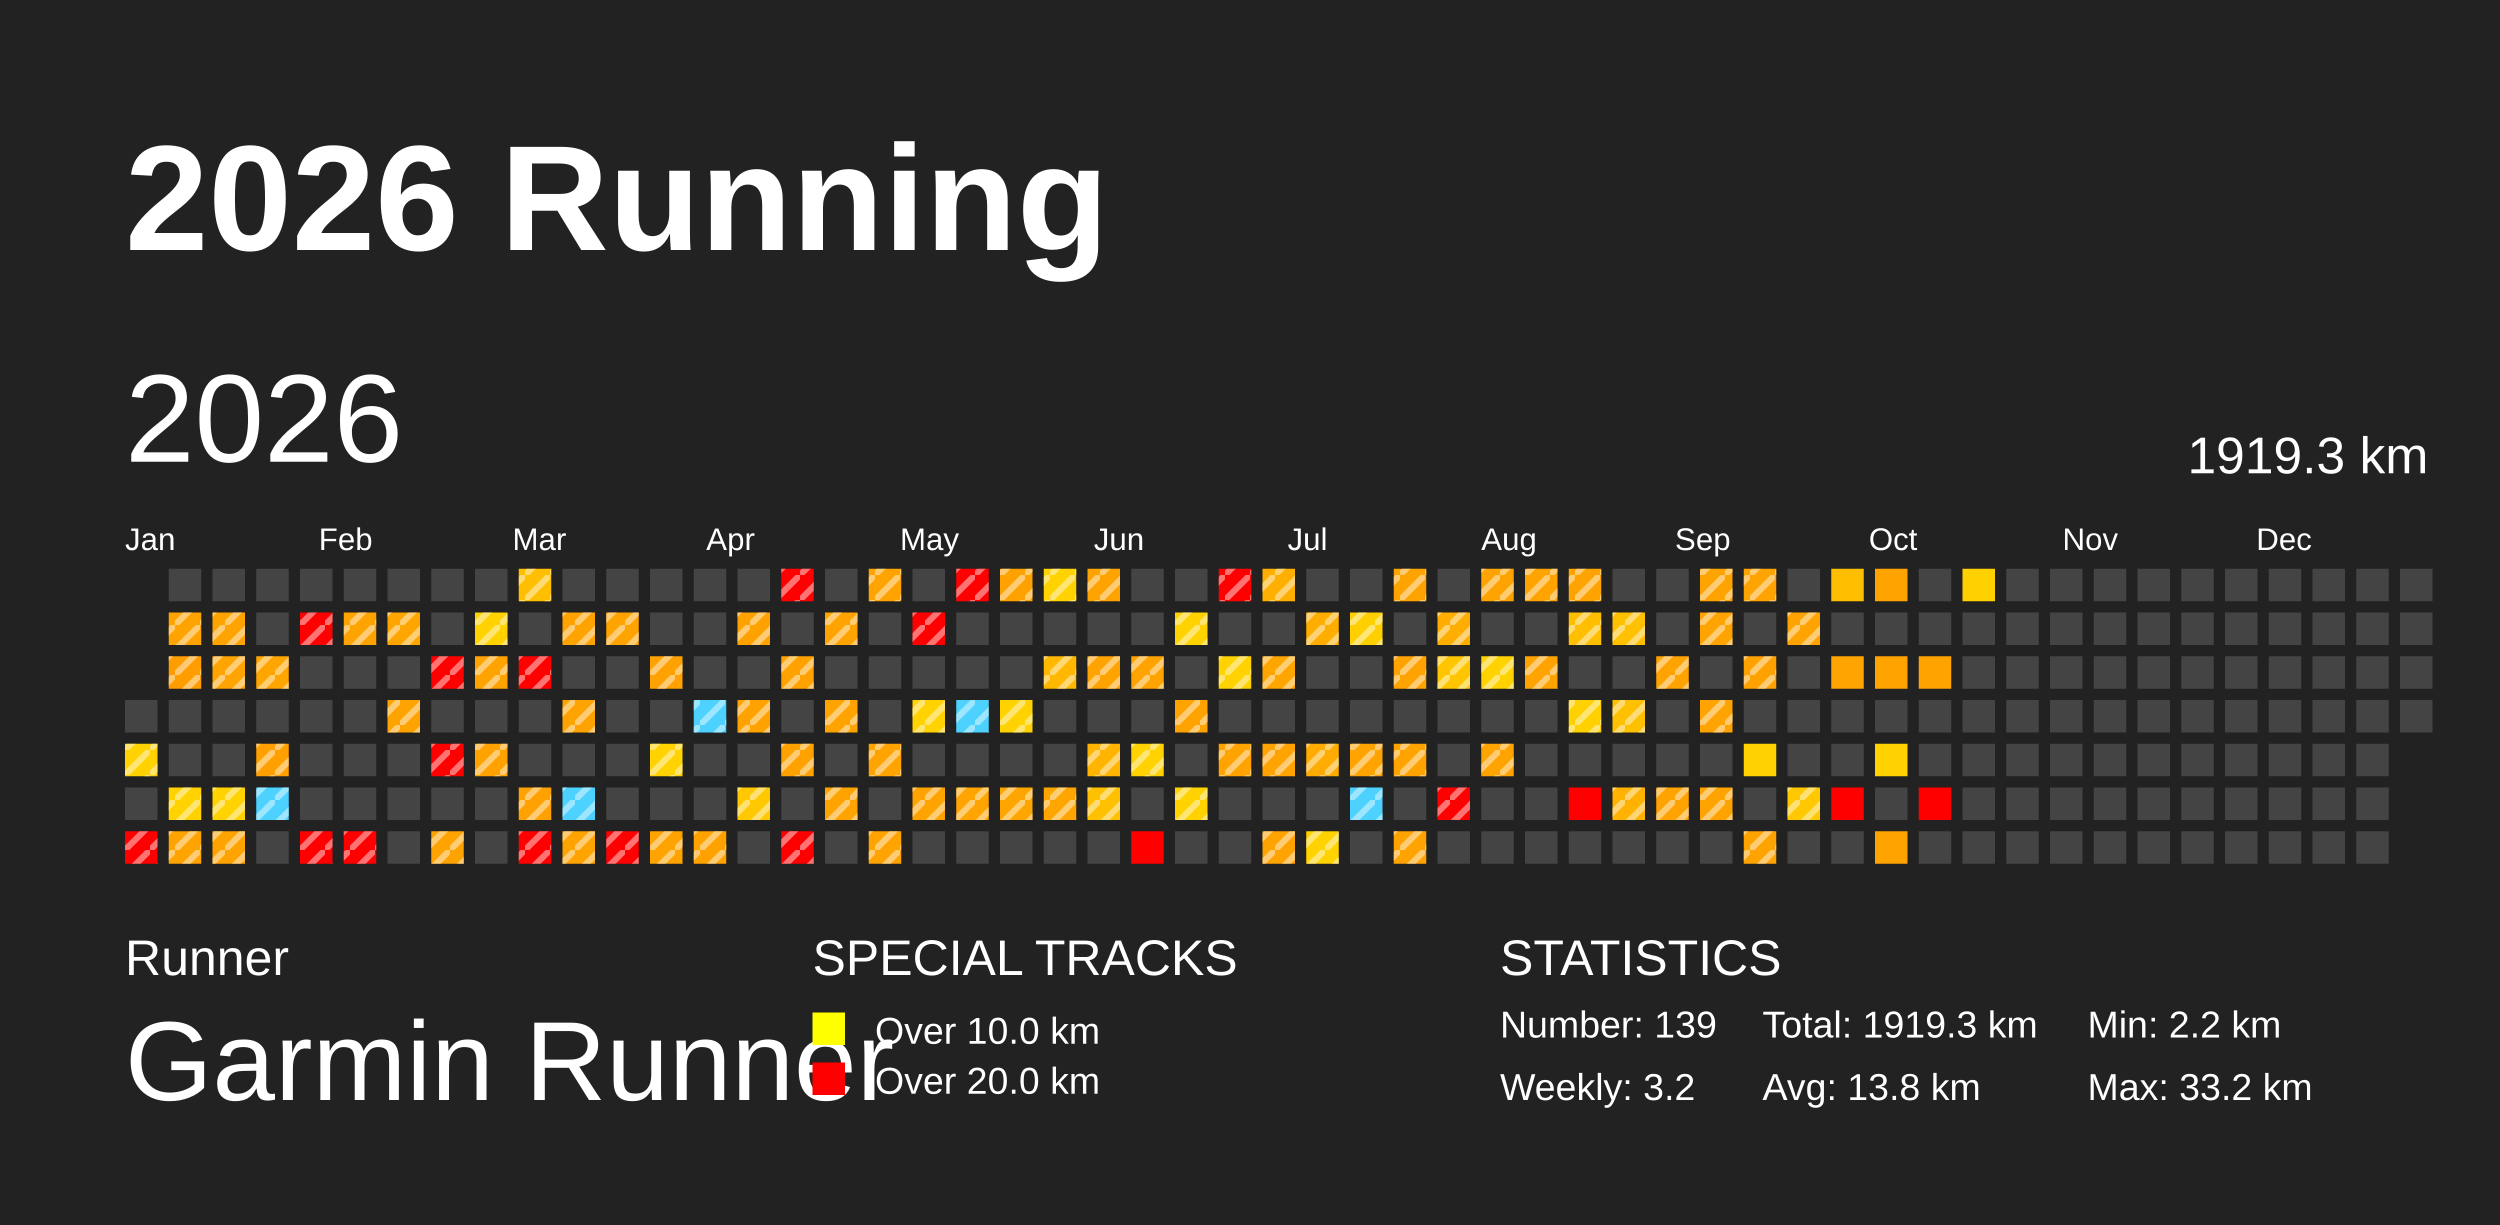
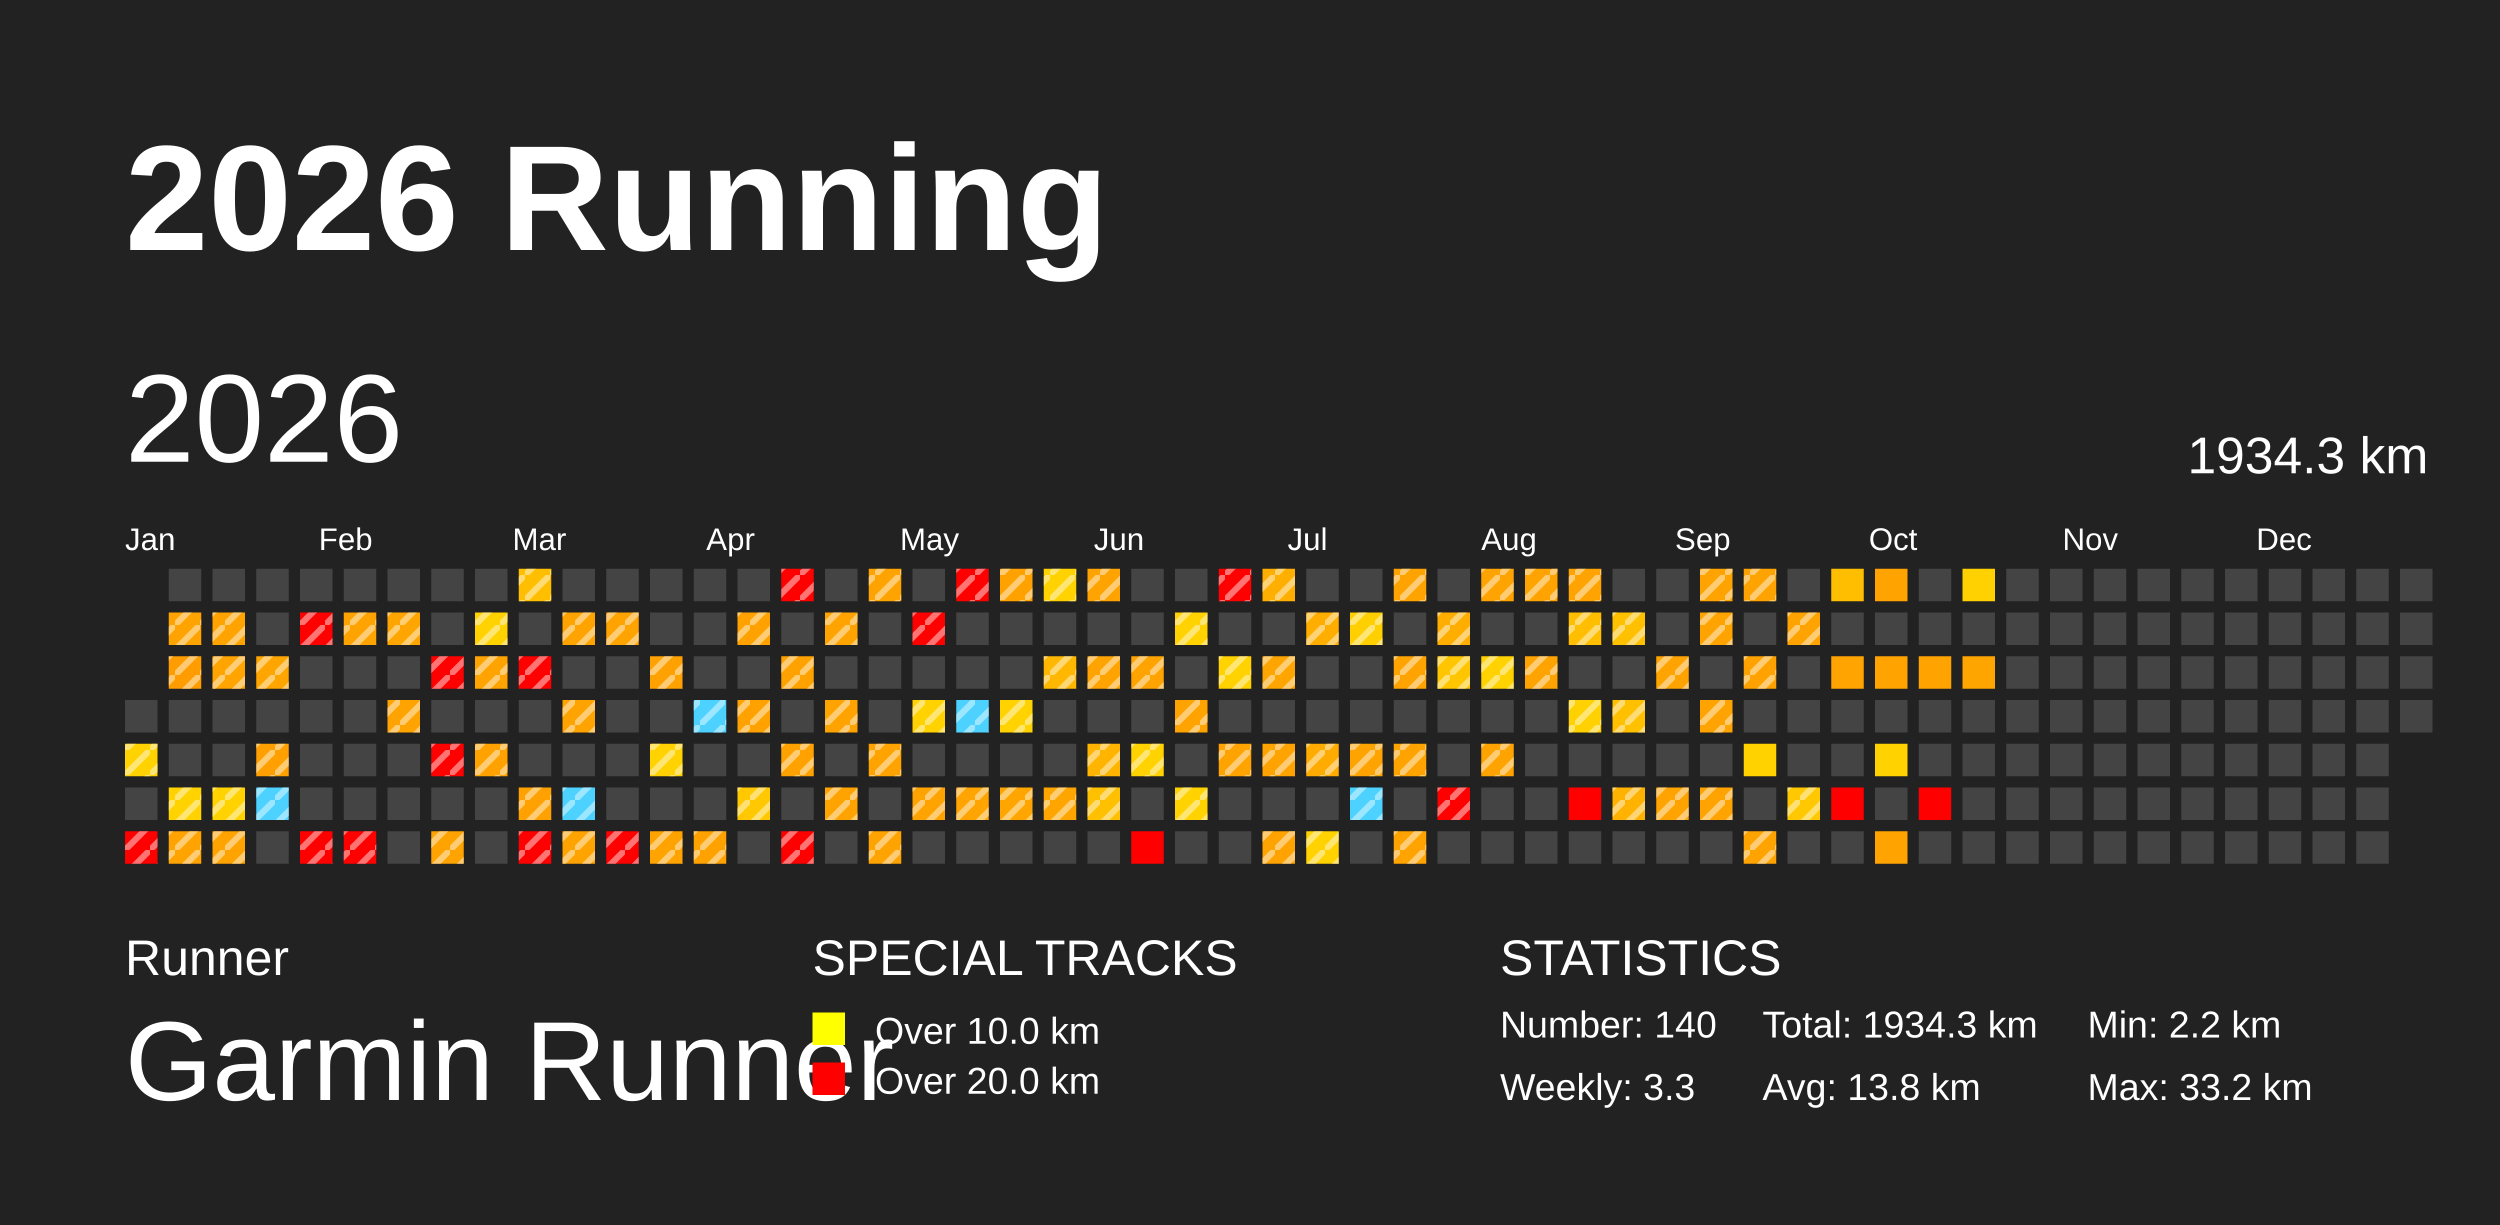
<svg xmlns="http://www.w3.org/2000/svg" baseProfile="full" height="98mm" version="1.1" viewBox="0,0,200,98" width="200mm">
  <defs>
    <pattern height="2" id="indoor-stripe" patternUnits="userSpaceOnUse" width="2">
      <line stroke="white" stroke-opacity="0.45" stroke-width="0.5" x1="0" x2="2" y1="2" y2="0" />
    </pattern>
  </defs>
  <rect fill="#222222" height="98" width="200" x="0" y="0" />
  <text fill="#FFFFFF" style="font-size:12px; font-family:Arial; font-weight:bold;" x="10" y="20">2026 Running</text>
  <text fill="#FFFFFF" style="font-size:4px; font-family:Arial" x="10" y="78">Runner</text>
  <text fill="#FFFFFF" style="font-size:9px; font-family:Arial" x="10" y="88">Garmin Runner</text>
  <text fill="#FFFFFF" style="font-size:4px; font-family:Arial" x="65" y="78">SPECIAL TRACKS</text>
  <rect fill="yellow" height="2.6" width="2.6" x="65" y="81" />
  <text fill="#FFFFFF" style="font-size:3px; font-family:Arial" x="70" y="83.5">Over 10.0 km</text>
  <rect fill="red" height="2.6" width="2.6" x="65" y="85" />
  <text fill="#FFFFFF" style="font-size:3px; font-family:Arial" x="70" y="87.5">Over 20.0 km</text>
  <text fill="#FFFFFF" style="font-size:4px; font-family:Arial" x="120" y="78">STATISTICS</text>
-   <text fill="#FFFFFF" style="font-size:3px; font-family:Arial" x="120" y="83">Number: 139</text>
-   <text fill="#FFFFFF" style="font-size:3px; font-family:Arial" x="120" y="88">Weekly: 3.2</text>
-   <text fill="#FFFFFF" style="font-size:3px; font-family:Arial" x="141" y="83">Total: 1919.3 km</text>
+   <text fill="#FFFFFF" style="font-size:3px; font-family:Arial" x="120" y="83">Number: 140</text>
+   <text fill="#FFFFFF" style="font-size:3px; font-family:Arial" x="120" y="88">Weekly: 3.3</text>
+   <text fill="#FFFFFF" style="font-size:3px; font-family:Arial" x="141" y="83">Total: 1934.3 km</text>
  <text fill="#FFFFFF" style="font-size:3px; font-family:Arial" x="141" y="88">Avg: 13.8 km</text>
  <text fill="#FFFFFF" style="font-size:3px; font-family:Arial" x="167" y="83">Min: 2.2 km</text>
  <text fill="#FFFFFF" style="font-size:3px; font-family:Arial" x="167" y="88">Max: 33.2 km</text>
  <text dominant-baseline="hanging" fill="#FFFFFF" style="font-size:10.0px; font-family:Arial;" x="10" y="30">2026</text>
-   <text dominant-baseline="hanging" fill="#FFFFFF" style="font-size:4.125px; font-family:Arial;" x="175" y="35">1919.3 km</text>
+   <text dominant-baseline="hanging" fill="#FFFFFF" style="font-size:4.125px; font-family:Arial;" x="175" y="35">1934.3 km</text>
  <text fill="#FFFFFF" style="font-size:2.5px; font-family:Arial" x="10.0" y="44">Jan</text>
  <text fill="#FFFFFF" style="font-size:2.5px; font-family:Arial" x="25.5" y="44">Feb</text>
  <text fill="#FFFFFF" style="font-size:2.5px; font-family:Arial" x="41.0" y="44">Mar</text>
  <text fill="#FFFFFF" style="font-size:2.5px; font-family:Arial" x="56.5" y="44">Apr</text>
  <text fill="#FFFFFF" style="font-size:2.5px; font-family:Arial" x="72.0" y="44">May</text>
  <text fill="#FFFFFF" style="font-size:2.5px; font-family:Arial" x="87.5" y="44">Jun</text>
  <text fill="#FFFFFF" style="font-size:2.5px; font-family:Arial" x="103.0" y="44">Jul</text>
  <text fill="#FFFFFF" style="font-size:2.5px; font-family:Arial" x="118.5" y="44">Aug</text>
  <text fill="#FFFFFF" style="font-size:2.5px; font-family:Arial" x="134.0" y="44">Sep</text>
  <text fill="#FFFFFF" style="font-size:2.5px; font-family:Arial" x="149.5" y="44">Oct</text>
  <text fill="#FFFFFF" style="font-size:2.5px; font-family:Arial" x="165.0" y="44">Nov</text>
  <text fill="#FFFFFF" style="font-size:2.5px; font-family:Arial" x="180.5" y="44">Dec</text>
  <rect fill="#444444" height="2.6" width="2.6" x="10.0" y="56.0" />
  <rect fill="#ffd200" height="2.6" width="2.6" x="10.0" y="59.5" />
  <rect fill="url(#indoor-stripe)" height="2.6" style="pointer-events: none;" width="2.6" x="10.0" y="59.5" />
  <rect fill="#444444" height="2.6" width="2.6" x="10.0" y="63.0" />
  <rect fill="red" height="2.6" width="2.6" x="10.0" y="66.5" />
  <rect fill="url(#indoor-stripe)" height="2.6" style="pointer-events: none;" width="2.6" x="10.0" y="66.5" />
  <rect fill="#444444" height="2.6" width="2.6" x="13.5" y="45.5" />
  <rect fill="#ffa300" height="2.6" width="2.6" x="13.5" y="49.0" />
  <rect fill="url(#indoor-stripe)" height="2.6" style="pointer-events: none;" width="2.6" x="13.5" y="49.0" />
  <rect fill="#ff9d00" height="2.6" width="2.6" x="13.5" y="52.5" />
  <rect fill="url(#indoor-stripe)" height="2.6" style="pointer-events: none;" width="2.6" x="13.5" y="52.5" />
  <rect fill="#444444" height="2.6" width="2.6" x="13.5" y="56.0" />
  <rect fill="#444444" height="2.6" width="2.6" x="13.5" y="59.5" />
  <rect fill="#ffd200" height="2.6" width="2.6" x="13.5" y="63.0" />
  <rect fill="url(#indoor-stripe)" height="2.6" style="pointer-events: none;" width="2.6" x="13.5" y="63.0" />
  <rect fill="#ffa300" height="2.6" width="2.6" x="13.5" y="66.5" />
  <rect fill="url(#indoor-stripe)" height="2.6" style="pointer-events: none;" width="2.6" x="13.5" y="66.5" />
  <rect fill="#444444" height="2.6" width="2.6" x="17.0" y="45.5" />
  <rect fill="#ffa300" height="2.6" width="2.6" x="17.0" y="49.0" />
  <rect fill="url(#indoor-stripe)" height="2.6" style="pointer-events: none;" width="2.6" x="17.0" y="49.0" />
  <rect fill="#ffa400" height="2.6" width="2.6" x="17.0" y="52.5" />
  <rect fill="url(#indoor-stripe)" height="2.6" style="pointer-events: none;" width="2.6" x="17.0" y="52.5" />
  <rect fill="#444444" height="2.6" width="2.6" x="17.0" y="56.0" />
  <rect fill="#444444" height="2.6" width="2.6" x="17.0" y="59.5" />
  <rect fill="#ffd200" height="2.6" width="2.6" x="17.0" y="63.0" />
  <rect fill="url(#indoor-stripe)" height="2.6" style="pointer-events: none;" width="2.6" x="17.0" y="63.0" />
  <rect fill="#ffa300" height="2.6" width="2.6" x="17.0" y="66.5" />
  <rect fill="url(#indoor-stripe)" height="2.6" style="pointer-events: none;" width="2.6" x="17.0" y="66.5" />
  <rect fill="#444444" height="2.6" width="2.6" x="20.5" y="45.5" />
  <rect fill="#444444" height="2.6" width="2.6" x="20.5" y="49.0" />
  <rect fill="#ffa500" height="2.6" width="2.6" x="20.5" y="52.5" />
  <rect fill="url(#indoor-stripe)" height="2.6" style="pointer-events: none;" width="2.6" x="20.5" y="52.5" />
  <rect fill="#444444" height="2.6" width="2.6" x="20.5" y="56.0" />
  <rect fill="#ffa000" height="2.6" width="2.6" x="20.5" y="59.5" />
  <rect fill="url(#indoor-stripe)" height="2.6" style="pointer-events: none;" width="2.6" x="20.5" y="59.5" />
  <rect fill="#4dd2ff" height="2.6" width="2.6" x="20.5" y="63.0" />
  <rect fill="url(#indoor-stripe)" height="2.6" style="pointer-events: none;" width="2.6" x="20.5" y="63.0" />
  <rect fill="#444444" height="2.6" width="2.6" x="20.5" y="66.5" />
  <rect fill="#444444" height="2.6" width="2.6" x="24.0" y="45.5" />
  <rect fill="red" height="2.6" width="2.6" x="24.0" y="49.0" />
  <rect fill="url(#indoor-stripe)" height="2.6" style="pointer-events: none;" width="2.6" x="24.0" y="49.0" />
  <rect fill="#444444" height="2.6" width="2.6" x="24.0" y="52.5" />
  <rect fill="#444444" height="2.6" width="2.6" x="24.0" y="56.0" />
  <rect fill="#444444" height="2.6" width="2.6" x="24.0" y="59.5" />
  <rect fill="#444444" height="2.6" width="2.6" x="24.0" y="63.0" />
  <rect fill="red" height="2.6" width="2.6" x="24.0" y="66.5" />
  <rect fill="url(#indoor-stripe)" height="2.6" style="pointer-events: none;" width="2.6" x="24.0" y="66.5" />
  <rect fill="#444444" height="2.6" width="2.6" x="27.5" y="45.5" />
  <rect fill="#ffa300" height="2.6" width="2.6" x="27.5" y="49.0" />
  <rect fill="url(#indoor-stripe)" height="2.6" style="pointer-events: none;" width="2.6" x="27.5" y="49.0" />
  <rect fill="#444444" height="2.6" width="2.6" x="27.5" y="52.5" />
  <rect fill="#444444" height="2.6" width="2.6" x="27.5" y="56.0" />
  <rect fill="#444444" height="2.6" width="2.6" x="27.5" y="59.5" />
  <rect fill="#444444" height="2.6" width="2.6" x="27.5" y="63.0" />
  <rect fill="red" height="2.6" width="2.6" x="27.5" y="66.5" />
  <rect fill="url(#indoor-stripe)" height="2.6" style="pointer-events: none;" width="2.6" x="27.5" y="66.5" />
  <rect fill="#444444" height="2.6" width="2.6" x="31.0" y="45.5" />
  <rect fill="#ffa500" height="2.6" width="2.6" x="31.0" y="49.0" />
  <rect fill="url(#indoor-stripe)" height="2.6" style="pointer-events: none;" width="2.6" x="31.0" y="49.0" />
  <rect fill="#444444" height="2.6" width="2.6" x="31.0" y="52.5" />
  <rect fill="#ffa300" height="2.6" width="2.6" x="31.0" y="56.0" />
  <rect fill="url(#indoor-stripe)" height="2.6" style="pointer-events: none;" width="2.6" x="31.0" y="56.0" />
  <rect fill="#444444" height="2.6" width="2.6" x="31.0" y="59.5" />
  <rect fill="#444444" height="2.6" width="2.6" x="31.0" y="63.0" />
  <rect fill="#444444" height="2.6" width="2.6" x="31.0" y="66.5" />
  <rect fill="#444444" height="2.6" width="2.6" x="34.5" y="45.5" />
  <rect fill="#444444" height="2.6" width="2.6" x="34.5" y="49.0" />
  <rect fill="red" height="2.6" width="2.6" x="34.5" y="52.5" />
  <rect fill="url(#indoor-stripe)" height="2.6" style="pointer-events: none;" width="2.6" x="34.5" y="52.5" />
  <rect fill="#444444" height="2.6" width="2.6" x="34.5" y="56.0" />
  <rect fill="red" height="2.6" width="2.6" x="34.5" y="59.5" />
  <rect fill="url(#indoor-stripe)" height="2.6" style="pointer-events: none;" width="2.6" x="34.5" y="59.5" />
  <rect fill="#444444" height="2.6" width="2.6" x="34.5" y="63.0" />
  <rect fill="#ffa300" height="2.6" width="2.6" x="34.5" y="66.5" />
  <rect fill="url(#indoor-stripe)" height="2.6" style="pointer-events: none;" width="2.6" x="34.5" y="66.5" />
  <rect fill="#444444" height="2.6" width="2.6" x="38.0" y="45.5" />
  <rect fill="#ffd200" height="2.6" width="2.6" x="38.0" y="49.0" />
  <rect fill="url(#indoor-stripe)" height="2.6" style="pointer-events: none;" width="2.6" x="38.0" y="49.0" />
  <rect fill="#ffa300" height="2.6" width="2.6" x="38.0" y="52.5" />
  <rect fill="url(#indoor-stripe)" height="2.6" style="pointer-events: none;" width="2.6" x="38.0" y="52.5" />
  <rect fill="#444444" height="2.6" width="2.6" x="38.0" y="56.0" />
  <rect fill="#ffa200" height="2.6" width="2.6" x="38.0" y="59.5" />
  <rect fill="url(#indoor-stripe)" height="2.6" style="pointer-events: none;" width="2.6" x="38.0" y="59.5" />
  <rect fill="#444444" height="2.6" width="2.6" x="38.0" y="63.0" />
  <rect fill="#444444" height="2.6" width="2.6" x="38.0" y="66.5" />
  <rect fill="#ffbf00" height="2.6" width="2.6" x="41.5" y="45.5" />
  <rect fill="url(#indoor-stripe)" height="2.6" style="pointer-events: none;" width="2.6" x="41.5" y="45.5" />
  <rect fill="#444444" height="2.6" width="2.6" x="41.5" y="49.0" />
  <rect fill="red" height="2.6" width="2.6" x="41.5" y="52.5" />
  <rect fill="url(#indoor-stripe)" height="2.6" style="pointer-events: none;" width="2.6" x="41.5" y="52.5" />
  <rect fill="#444444" height="2.6" width="2.6" x="41.5" y="56.0" />
  <rect fill="#444444" height="2.6" width="2.6" x="41.5" y="59.5" />
  <rect fill="#ffa100" height="2.6" width="2.6" x="41.5" y="63.0" />
  <rect fill="url(#indoor-stripe)" height="2.6" style="pointer-events: none;" width="2.6" x="41.5" y="63.0" />
  <rect fill="red" height="2.6" width="2.6" x="41.5" y="66.5" />
  <rect fill="url(#indoor-stripe)" height="2.6" style="pointer-events: none;" width="2.6" x="41.5" y="66.5" />
  <rect fill="#444444" height="2.6" width="2.6" x="45.0" y="45.5" />
  <rect fill="#ffa300" height="2.6" width="2.6" x="45.0" y="49.0" />
  <rect fill="url(#indoor-stripe)" height="2.6" style="pointer-events: none;" width="2.6" x="45.0" y="49.0" />
  <rect fill="#444444" height="2.6" width="2.6" x="45.0" y="52.5" />
  <rect fill="#ffa300" height="2.6" width="2.6" x="45.0" y="56.0" />
  <rect fill="url(#indoor-stripe)" height="2.6" style="pointer-events: none;" width="2.6" x="45.0" y="56.0" />
  <rect fill="#444444" height="2.6" width="2.6" x="45.0" y="59.5" />
  <rect fill="#4dd2ff" height="2.6" width="2.6" x="45.0" y="63.0" />
  <rect fill="url(#indoor-stripe)" height="2.6" style="pointer-events: none;" width="2.6" x="45.0" y="63.0" />
  <rect fill="#ffa300" height="2.6" width="2.6" x="45.0" y="66.5" />
  <rect fill="url(#indoor-stripe)" height="2.6" style="pointer-events: none;" width="2.6" x="45.0" y="66.5" />
  <rect fill="#444444" height="2.6" width="2.6" x="48.5" y="45.5" />
  <rect fill="#ffa300" height="2.6" width="2.6" x="48.5" y="49.0" />
  <rect fill="url(#indoor-stripe)" height="2.6" style="pointer-events: none;" width="2.6" x="48.5" y="49.0" />
  <rect fill="#444444" height="2.6" width="2.6" x="48.5" y="52.5" />
  <rect fill="#444444" height="2.6" width="2.6" x="48.5" y="56.0" />
  <rect fill="#444444" height="2.6" width="2.6" x="48.5" y="59.5" />
  <rect fill="#444444" height="2.6" width="2.6" x="48.5" y="63.0" />
  <rect fill="red" height="2.6" width="2.6" x="48.5" y="66.5" />
  <rect fill="url(#indoor-stripe)" height="2.6" style="pointer-events: none;" width="2.6" x="48.5" y="66.5" />
  <rect fill="#444444" height="2.6" width="2.6" x="52.0" y="45.5" />
  <rect fill="#444444" height="2.6" width="2.6" x="52.0" y="49.0" />
  <rect fill="#ffa100" height="2.6" width="2.6" x="52.0" y="52.5" />
  <rect fill="url(#indoor-stripe)" height="2.6" style="pointer-events: none;" width="2.6" x="52.0" y="52.5" />
  <rect fill="#444444" height="2.6" width="2.6" x="52.0" y="56.0" />
  <rect fill="#ffd200" height="2.6" width="2.6" x="52.0" y="59.5" />
  <rect fill="url(#indoor-stripe)" height="2.6" style="pointer-events: none;" width="2.6" x="52.0" y="59.5" />
  <rect fill="#444444" height="2.6" width="2.6" x="52.0" y="63.0" />
  <rect fill="#ffa300" height="2.6" width="2.6" x="52.0" y="66.5" />
  <rect fill="url(#indoor-stripe)" height="2.6" style="pointer-events: none;" width="2.6" x="52.0" y="66.5" />
  <rect fill="#444444" height="2.6" width="2.6" x="55.5" y="45.5" />
  <rect fill="#444444" height="2.6" width="2.6" x="55.5" y="49.0" />
  <rect fill="#444444" height="2.6" width="2.6" x="55.5" y="52.5" />
  <rect fill="#4dd2ff" height="2.6" width="2.6" x="55.5" y="56.0" />
  <rect fill="url(#indoor-stripe)" height="2.6" style="pointer-events: none;" width="2.6" x="55.5" y="56.0" />
  <rect fill="#444444" height="2.6" width="2.6" x="55.5" y="59.5" />
  <rect fill="#444444" height="2.6" width="2.6" x="55.5" y="63.0" />
  <rect fill="#ffa200" height="2.6" width="2.6" x="55.5" y="66.5" />
  <rect fill="url(#indoor-stripe)" height="2.6" style="pointer-events: none;" width="2.6" x="55.5" y="66.5" />
  <rect fill="#444444" height="2.6" width="2.6" x="59.0" y="45.5" />
  <rect fill="#ffa200" height="2.6" width="2.6" x="59.0" y="49.0" />
  <rect fill="url(#indoor-stripe)" height="2.6" style="pointer-events: none;" width="2.6" x="59.0" y="49.0" />
  <rect fill="#444444" height="2.6" width="2.6" x="59.0" y="52.5" />
  <rect fill="#ffa200" height="2.6" width="2.6" x="59.0" y="56.0" />
  <rect fill="url(#indoor-stripe)" height="2.6" style="pointer-events: none;" width="2.6" x="59.0" y="56.0" />
  <rect fill="#444444" height="2.6" width="2.6" x="59.0" y="59.5" />
  <rect fill="#ffc800" height="2.6" width="2.6" x="59.0" y="63.0" />
  <rect fill="url(#indoor-stripe)" height="2.6" style="pointer-events: none;" width="2.6" x="59.0" y="63.0" />
  <rect fill="#444444" height="2.6" width="2.6" x="59.0" y="66.5" />
  <rect fill="red" height="2.6" width="2.6" x="62.5" y="45.5" />
  <rect fill="url(#indoor-stripe)" height="2.6" style="pointer-events: none;" width="2.6" x="62.5" y="45.5" />
  <rect fill="#444444" height="2.6" width="2.6" x="62.5" y="49.0" />
  <rect fill="#ffa200" height="2.6" width="2.6" x="62.5" y="52.5" />
  <rect fill="url(#indoor-stripe)" height="2.6" style="pointer-events: none;" width="2.6" x="62.5" y="52.5" />
  <rect fill="#444444" height="2.6" width="2.6" x="62.5" y="56.0" />
  <rect fill="#ffa200" height="2.6" width="2.6" x="62.5" y="59.5" />
  <rect fill="url(#indoor-stripe)" height="2.6" style="pointer-events: none;" width="2.6" x="62.5" y="59.5" />
  <rect fill="#444444" height="2.6" width="2.6" x="62.5" y="63.0" />
  <rect fill="red" height="2.6" width="2.6" x="62.5" y="66.5" />
  <rect fill="url(#indoor-stripe)" height="2.6" style="pointer-events: none;" width="2.6" x="62.5" y="66.5" />
  <rect fill="#444444" height="2.6" width="2.6" x="66.0" y="45.5" />
  <rect fill="#ffa300" height="2.6" width="2.6" x="66.0" y="49.0" />
  <rect fill="url(#indoor-stripe)" height="2.6" style="pointer-events: none;" width="2.6" x="66.0" y="49.0" />
  <rect fill="#444444" height="2.6" width="2.6" x="66.0" y="52.5" />
  <rect fill="#ffa300" height="2.6" width="2.6" x="66.0" y="56.0" />
  <rect fill="url(#indoor-stripe)" height="2.6" style="pointer-events: none;" width="2.6" x="66.0" y="56.0" />
  <rect fill="#444444" height="2.6" width="2.6" x="66.0" y="59.5" />
  <rect fill="#ffa300" height="2.6" width="2.6" x="66.0" y="63.0" />
  <rect fill="url(#indoor-stripe)" height="2.6" style="pointer-events: none;" width="2.6" x="66.0" y="63.0" />
  <rect fill="#444444" height="2.6" width="2.6" x="66.0" y="66.5" />
  <rect fill="#ffa300" height="2.6" width="2.6" x="69.5" y="45.5" />
  <rect fill="url(#indoor-stripe)" height="2.6" style="pointer-events: none;" width="2.6" x="69.5" y="45.5" />
  <rect fill="#444444" height="2.6" width="2.6" x="69.5" y="49.0" />
  <rect fill="#444444" height="2.6" width="2.6" x="69.5" y="52.5" />
  <rect fill="#444444" height="2.6" width="2.6" x="69.5" y="56.0" />
  <rect fill="#ffa300" height="2.6" width="2.6" x="69.5" y="59.5" />
  <rect fill="url(#indoor-stripe)" height="2.6" style="pointer-events: none;" width="2.6" x="69.5" y="59.5" />
  <rect fill="#444444" height="2.6" width="2.6" x="69.5" y="63.0" />
  <rect fill="#ffa300" height="2.6" width="2.6" x="69.5" y="66.5" />
  <rect fill="url(#indoor-stripe)" height="2.6" style="pointer-events: none;" width="2.6" x="69.5" y="66.5" />
  <rect fill="#444444" height="2.6" width="2.6" x="73.0" y="45.5" />
  <rect fill="red" height="2.6" width="2.6" x="73.0" y="49.0" />
  <rect fill="url(#indoor-stripe)" height="2.6" style="pointer-events: none;" width="2.6" x="73.0" y="49.0" />
  <rect fill="#444444" height="2.6" width="2.6" x="73.0" y="52.5" />
  <rect fill="#ffd200" height="2.6" width="2.6" x="73.0" y="56.0" />
  <rect fill="url(#indoor-stripe)" height="2.6" style="pointer-events: none;" width="2.6" x="73.0" y="56.0" />
  <rect fill="#444444" height="2.6" width="2.6" x="73.0" y="59.5" />
  <rect fill="#ffa300" height="2.6" width="2.6" x="73.0" y="63.0" />
  <rect fill="url(#indoor-stripe)" height="2.6" style="pointer-events: none;" width="2.6" x="73.0" y="63.0" />
  <rect fill="#444444" height="2.6" width="2.6" x="73.0" y="66.5" />
  <rect fill="red" height="2.6" width="2.6" x="76.5" y="45.5" />
  <rect fill="url(#indoor-stripe)" height="2.6" style="pointer-events: none;" width="2.6" x="76.5" y="45.5" />
  <rect fill="#444444" height="2.6" width="2.6" x="76.5" y="49.0" />
  <rect fill="#444444" height="2.6" width="2.6" x="76.5" y="52.5" />
  <rect fill="#4dd2ff" height="2.6" width="2.6" x="76.5" y="56.0" />
  <rect fill="url(#indoor-stripe)" height="2.6" style="pointer-events: none;" width="2.6" x="76.5" y="56.0" />
  <rect fill="#444444" height="2.6" width="2.6" x="76.5" y="59.5" />
  <rect fill="#ffa400" height="2.6" width="2.6" x="76.5" y="63.0" />
  <rect fill="url(#indoor-stripe)" height="2.6" style="pointer-events: none;" width="2.6" x="76.5" y="63.0" />
  <rect fill="#444444" height="2.6" width="2.6" x="76.5" y="66.5" />
  <rect fill="#ffa200" height="2.6" width="2.6" x="80.0" y="45.5" />
  <rect fill="url(#indoor-stripe)" height="2.6" style="pointer-events: none;" width="2.6" x="80.0" y="45.5" />
  <rect fill="#444444" height="2.6" width="2.6" x="80.0" y="49.0" />
  <rect fill="#444444" height="2.6" width="2.6" x="80.0" y="52.5" />
  <rect fill="#ffd200" height="2.6" width="2.6" x="80.0" y="56.0" />
  <rect fill="url(#indoor-stripe)" height="2.6" style="pointer-events: none;" width="2.6" x="80.0" y="56.0" />
  <rect fill="#444444" height="2.6" width="2.6" x="80.0" y="59.5" />
  <rect fill="#ffa500" height="2.6" width="2.6" x="80.0" y="63.0" />
  <rect fill="url(#indoor-stripe)" height="2.6" style="pointer-events: none;" width="2.6" x="80.0" y="63.0" />
  <rect fill="#444444" height="2.6" width="2.6" x="80.0" y="66.5" />
  <rect fill="#ffd200" height="2.6" width="2.6" x="83.5" y="45.5" />
  <rect fill="url(#indoor-stripe)" height="2.6" style="pointer-events: none;" width="2.6" x="83.5" y="45.5" />
  <rect fill="#444444" height="2.6" width="2.6" x="83.5" y="49.0" />
  <rect fill="#ffb700" height="2.6" width="2.6" x="83.5" y="52.5" />
  <rect fill="url(#indoor-stripe)" height="2.6" style="pointer-events: none;" width="2.6" x="83.5" y="52.5" />
  <rect fill="#444444" height="2.6" width="2.6" x="83.5" y="56.0" />
  <rect fill="#444444" height="2.6" width="2.6" x="83.5" y="59.5" />
  <rect fill="#ffa500" height="2.6" width="2.6" x="83.5" y="63.0" />
  <rect fill="url(#indoor-stripe)" height="2.6" style="pointer-events: none;" width="2.6" x="83.5" y="63.0" />
  <rect fill="#444444" height="2.6" width="2.6" x="83.5" y="66.5" />
  <rect fill="#ffa300" height="2.6" width="2.6" x="87.0" y="45.5" />
  <rect fill="url(#indoor-stripe)" height="2.6" style="pointer-events: none;" width="2.6" x="87.0" y="45.5" />
  <rect fill="#444444" height="2.6" width="2.6" x="87.0" y="49.0" />
  <rect fill="#ffa300" height="2.6" width="2.6" x="87.0" y="52.5" />
  <rect fill="url(#indoor-stripe)" height="2.6" style="pointer-events: none;" width="2.6" x="87.0" y="52.5" />
  <rect fill="#444444" height="2.6" width="2.6" x="87.0" y="56.0" />
  <rect fill="#ffb500" height="2.6" width="2.6" x="87.0" y="59.5" />
  <rect fill="url(#indoor-stripe)" height="2.6" style="pointer-events: none;" width="2.6" x="87.0" y="59.5" />
  <rect fill="#ffc000" height="2.6" width="2.6" x="87.0" y="63.0" />
  <rect fill="url(#indoor-stripe)" height="2.6" style="pointer-events: none;" width="2.6" x="87.0" y="63.0" />
  <rect fill="#444444" height="2.6" width="2.6" x="87.0" y="66.5" />
  <rect fill="#444444" height="2.6" width="2.6" x="90.5" y="45.5" />
  <rect fill="#444444" height="2.6" width="2.6" x="90.5" y="49.0" />
  <rect fill="#ffa300" height="2.6" width="2.6" x="90.5" y="52.5" />
  <rect fill="url(#indoor-stripe)" height="2.6" style="pointer-events: none;" width="2.6" x="90.5" y="52.5" />
  <rect fill="#444444" height="2.6" width="2.6" x="90.5" y="56.0" />
  <rect fill="#ffd200" height="2.6" width="2.6" x="90.5" y="59.5" />
  <rect fill="url(#indoor-stripe)" height="2.6" style="pointer-events: none;" width="2.6" x="90.5" y="59.5" />
  <rect fill="#444444" height="2.6" width="2.6" x="90.5" y="63.0" />
  <rect fill="red" height="2.6" width="2.6" x="90.5" y="66.5" />
  <rect fill="#444444" height="2.6" width="2.6" x="94.0" y="45.5" />
  <rect fill="#ffd200" height="2.6" width="2.6" x="94.0" y="49.0" />
  <rect fill="url(#indoor-stripe)" height="2.6" style="pointer-events: none;" width="2.6" x="94.0" y="49.0" />
  <rect fill="#444444" height="2.6" width="2.6" x="94.0" y="52.5" />
  <rect fill="#ffa300" height="2.6" width="2.6" x="94.0" y="56.0" />
  <rect fill="url(#indoor-stripe)" height="2.6" style="pointer-events: none;" width="2.6" x="94.0" y="56.0" />
  <rect fill="#444444" height="2.6" width="2.6" x="94.0" y="59.5" />
  <rect fill="#ffd200" height="2.6" width="2.6" x="94.0" y="63.0" />
  <rect fill="url(#indoor-stripe)" height="2.6" style="pointer-events: none;" width="2.6" x="94.0" y="63.0" />
  <rect fill="#444444" height="2.6" width="2.6" x="94.0" y="66.5" />
  <rect fill="red" height="2.6" width="2.6" x="97.5" y="45.5" />
  <rect fill="url(#indoor-stripe)" height="2.6" style="pointer-events: none;" width="2.6" x="97.5" y="45.5" />
  <rect fill="#444444" height="2.6" width="2.6" x="97.5" y="49.0" />
  <rect fill="#ffd200" height="2.6" width="2.6" x="97.5" y="52.5" />
  <rect fill="url(#indoor-stripe)" height="2.6" style="pointer-events: none;" width="2.6" x="97.5" y="52.5" />
  <rect fill="#444444" height="2.6" width="2.6" x="97.5" y="56.0" />
  <rect fill="#ffa300" height="2.6" width="2.6" x="97.5" y="59.5" />
  <rect fill="url(#indoor-stripe)" height="2.6" style="pointer-events: none;" width="2.6" x="97.5" y="59.5" />
  <rect fill="#444444" height="2.6" width="2.6" x="97.5" y="63.0" />
  <rect fill="#444444" height="2.6" width="2.6" x="97.5" y="66.5" />
  <rect fill="#ffaf00" height="2.6" width="2.6" x="101.0" y="45.5" />
  <rect fill="url(#indoor-stripe)" height="2.6" style="pointer-events: none;" width="2.6" x="101.0" y="45.5" />
  <rect fill="#444444" height="2.6" width="2.6" x="101.0" y="49.0" />
  <rect fill="#ffa500" height="2.6" width="2.6" x="101.0" y="52.5" />
  <rect fill="url(#indoor-stripe)" height="2.6" style="pointer-events: none;" width="2.6" x="101.0" y="52.5" />
  <rect fill="#444444" height="2.6" width="2.6" x="101.0" y="56.0" />
  <rect fill="#ffa300" height="2.6" width="2.6" x="101.0" y="59.5" />
  <rect fill="url(#indoor-stripe)" height="2.6" style="pointer-events: none;" width="2.6" x="101.0" y="59.5" />
  <rect fill="#444444" height="2.6" width="2.6" x="101.0" y="63.0" />
  <rect fill="#ffa300" height="2.6" width="2.6" x="101.0" y="66.5" />
  <rect fill="url(#indoor-stripe)" height="2.6" style="pointer-events: none;" width="2.6" x="101.0" y="66.5" />
  <rect fill="#444444" height="2.6" width="2.6" x="104.5" y="45.5" />
  <rect fill="#ffae00" height="2.6" width="2.6" x="104.5" y="49.0" />
  <rect fill="url(#indoor-stripe)" height="2.6" style="pointer-events: none;" width="2.6" x="104.5" y="49.0" />
  <rect fill="#444444" height="2.6" width="2.6" x="104.5" y="52.5" />
  <rect fill="#444444" height="2.6" width="2.6" x="104.5" y="56.0" />
  <rect fill="#ffab00" height="2.6" width="2.6" x="104.5" y="59.5" />
  <rect fill="url(#indoor-stripe)" height="2.6" style="pointer-events: none;" width="2.6" x="104.5" y="59.5" />
  <rect fill="#444444" height="2.6" width="2.6" x="104.5" y="63.0" />
  <rect fill="#ffd200" height="2.6" width="2.6" x="104.5" y="66.5" />
  <rect fill="url(#indoor-stripe)" height="2.6" style="pointer-events: none;" width="2.6" x="104.5" y="66.5" />
  <rect fill="#444444" height="2.6" width="2.6" x="108.0" y="45.5" />
  <rect fill="#ffcf00" height="2.6" width="2.6" x="108.0" y="49.0" />
  <rect fill="url(#indoor-stripe)" height="2.6" style="pointer-events: none;" width="2.6" x="108.0" y="49.0" />
  <rect fill="#444444" height="2.6" width="2.6" x="108.0" y="52.5" />
  <rect fill="#444444" height="2.6" width="2.6" x="108.0" y="56.0" />
  <rect fill="#ffa300" height="2.6" width="2.6" x="108.0" y="59.5" />
  <rect fill="url(#indoor-stripe)" height="2.6" style="pointer-events: none;" width="2.6" x="108.0" y="59.5" />
  <rect fill="#4dd2ff" height="2.6" width="2.6" x="108.0" y="63.0" />
  <rect fill="url(#indoor-stripe)" height="2.6" style="pointer-events: none;" width="2.6" x="108.0" y="63.0" />
  <rect fill="#444444" height="2.6" width="2.6" x="108.0" y="66.5" />
  <rect fill="#ffa300" height="2.6" width="2.6" x="111.5" y="45.5" />
  <rect fill="url(#indoor-stripe)" height="2.6" style="pointer-events: none;" width="2.6" x="111.5" y="45.5" />
  <rect fill="#444444" height="2.6" width="2.6" x="111.5" y="49.0" />
  <rect fill="#ffa300" height="2.6" width="2.6" x="111.5" y="52.5" />
  <rect fill="url(#indoor-stripe)" height="2.6" style="pointer-events: none;" width="2.6" x="111.5" y="52.5" />
  <rect fill="#444444" height="2.6" width="2.6" x="111.5" y="56.0" />
  <rect fill="#ffa300" height="2.6" width="2.6" x="111.5" y="59.5" />
  <rect fill="url(#indoor-stripe)" height="2.6" style="pointer-events: none;" width="2.6" x="111.5" y="59.5" />
  <rect fill="#444444" height="2.6" width="2.6" x="111.5" y="63.0" />
  <rect fill="#ffa300" height="2.6" width="2.6" x="111.5" y="66.5" />
  <rect fill="url(#indoor-stripe)" height="2.6" style="pointer-events: none;" width="2.6" x="111.5" y="66.5" />
  <rect fill="#444444" height="2.6" width="2.6" x="115.0" y="45.5" />
  <rect fill="#ffae00" height="2.6" width="2.6" x="115.0" y="49.0" />
  <rect fill="url(#indoor-stripe)" height="2.6" style="pointer-events: none;" width="2.6" x="115.0" y="49.0" />
  <rect fill="#ffc600" height="2.6" width="2.6" x="115.0" y="52.5" />
  <rect fill="url(#indoor-stripe)" height="2.6" style="pointer-events: none;" width="2.6" x="115.0" y="52.5" />
  <rect fill="#444444" height="2.6" width="2.6" x="115.0" y="56.0" />
  <rect fill="#444444" height="2.6" width="2.6" x="115.0" y="59.5" />
  <rect fill="red" height="2.6" width="2.6" x="115.0" y="63.0" />
  <rect fill="url(#indoor-stripe)" height="2.6" style="pointer-events: none;" width="2.6" x="115.0" y="63.0" />
  <rect fill="#444444" height="2.6" width="2.6" x="115.0" y="66.5" />
  <rect fill="#ffa300" height="2.6" width="2.6" x="118.5" y="45.5" />
  <rect fill="url(#indoor-stripe)" height="2.6" style="pointer-events: none;" width="2.6" x="118.5" y="45.5" />
  <rect fill="#444444" height="2.6" width="2.6" x="118.5" y="49.0" />
  <rect fill="#ffd200" height="2.6" width="2.6" x="118.5" y="52.5" />
  <rect fill="url(#indoor-stripe)" height="2.6" style="pointer-events: none;" width="2.6" x="118.5" y="52.5" />
  <rect fill="#444444" height="2.6" width="2.6" x="118.5" y="56.0" />
  <rect fill="#ffa300" height="2.6" width="2.6" x="118.5" y="59.5" />
  <rect fill="url(#indoor-stripe)" height="2.6" style="pointer-events: none;" width="2.6" x="118.5" y="59.5" />
  <rect fill="#444444" height="2.6" width="2.6" x="118.5" y="63.0" />
  <rect fill="#444444" height="2.6" width="2.6" x="118.5" y="66.5" />
  <rect fill="#ffa300" height="2.6" width="2.6" x="122.0" y="45.5" />
  <rect fill="url(#indoor-stripe)" height="2.6" style="pointer-events: none;" width="2.6" x="122.0" y="45.5" />
  <rect fill="#444444" height="2.6" width="2.6" x="122.0" y="49.0" />
  <rect fill="#ffa300" height="2.6" width="2.6" x="122.0" y="52.5" />
  <rect fill="url(#indoor-stripe)" height="2.6" style="pointer-events: none;" width="2.6" x="122.0" y="52.5" />
  <rect fill="#444444" height="2.6" width="2.6" x="122.0" y="56.0" />
  <rect fill="#444444" height="2.6" width="2.6" x="122.0" y="59.5" />
  <rect fill="#444444" height="2.6" width="2.6" x="122.0" y="63.0" />
  <rect fill="#444444" height="2.6" width="2.6" x="122.0" y="66.5" />
  <rect fill="#ffa300" height="2.6" width="2.6" x="125.5" y="45.5" />
  <rect fill="url(#indoor-stripe)" height="2.6" style="pointer-events: none;" width="2.6" x="125.5" y="45.5" />
  <rect fill="#ffbe00" height="2.6" width="2.6" x="125.5" y="49.0" />
  <rect fill="url(#indoor-stripe)" height="2.6" style="pointer-events: none;" width="2.6" x="125.5" y="49.0" />
  <rect fill="#444444" height="2.6" width="2.6" x="125.5" y="52.5" />
  <rect fill="#ffd100" height="2.6" width="2.6" x="125.5" y="56.0" />
  <rect fill="url(#indoor-stripe)" height="2.6" style="pointer-events: none;" width="2.6" x="125.5" y="56.0" />
  <rect fill="#444444" height="2.6" width="2.6" x="125.5" y="59.5" />
  <rect fill="red" height="2.6" width="2.6" x="125.5" y="63.0" />
  <rect fill="#444444" height="2.6" width="2.6" x="125.5" y="66.5" />
  <rect fill="#444444" height="2.6" width="2.6" x="129.0" y="45.5" />
  <rect fill="#ffc000" height="2.6" width="2.6" x="129.0" y="49.0" />
  <rect fill="url(#indoor-stripe)" height="2.6" style="pointer-events: none;" width="2.6" x="129.0" y="49.0" />
  <rect fill="#444444" height="2.6" width="2.6" x="129.0" y="52.5" />
  <rect fill="#ffc000" height="2.6" width="2.6" x="129.0" y="56.0" />
  <rect fill="url(#indoor-stripe)" height="2.6" style="pointer-events: none;" width="2.6" x="129.0" y="56.0" />
  <rect fill="#444444" height="2.6" width="2.6" x="129.0" y="59.5" />
  <rect fill="#ffb200" height="2.6" width="2.6" x="129.0" y="63.0" />
  <rect fill="url(#indoor-stripe)" height="2.6" style="pointer-events: none;" width="2.6" x="129.0" y="63.0" />
  <rect fill="#444444" height="2.6" width="2.6" x="129.0" y="66.5" />
  <rect fill="#444444" height="2.6" width="2.6" x="132.5" y="45.5" />
  <rect fill="#444444" height="2.6" width="2.6" x="132.5" y="49.0" />
  <rect fill="#ffa300" height="2.6" width="2.6" x="132.5" y="52.5" />
  <rect fill="url(#indoor-stripe)" height="2.6" style="pointer-events: none;" width="2.6" x="132.5" y="52.5" />
  <rect fill="#444444" height="2.6" width="2.6" x="132.5" y="56.0" />
  <rect fill="#444444" height="2.6" width="2.6" x="132.5" y="59.5" />
  <rect fill="#ffa300" height="2.6" width="2.6" x="132.5" y="63.0" />
  <rect fill="url(#indoor-stripe)" height="2.6" style="pointer-events: none;" width="2.6" x="132.5" y="63.0" />
  <rect fill="#444444" height="2.6" width="2.6" x="132.5" y="66.5" />
  <rect fill="#ffa300" height="2.6" width="2.6" x="136.0" y="45.5" />
  <rect fill="url(#indoor-stripe)" height="2.6" style="pointer-events: none;" width="2.6" x="136.0" y="45.5" />
  <rect fill="#ffa300" height="2.6" width="2.6" x="136.0" y="49.0" />
  <rect fill="url(#indoor-stripe)" height="2.6" style="pointer-events: none;" width="2.6" x="136.0" y="49.0" />
  <rect fill="#444444" height="2.6" width="2.6" x="136.0" y="52.5" />
  <rect fill="#ffa300" height="2.6" width="2.6" x="136.0" y="56.0" />
  <rect fill="url(#indoor-stripe)" height="2.6" style="pointer-events: none;" width="2.6" x="136.0" y="56.0" />
  <rect fill="#444444" height="2.6" width="2.6" x="136.0" y="59.5" />
  <rect fill="#ffa300" height="2.6" width="2.6" x="136.0" y="63.0" />
  <rect fill="url(#indoor-stripe)" height="2.6" style="pointer-events: none;" width="2.6" x="136.0" y="63.0" />
  <rect fill="#444444" height="2.6" width="2.6" x="136.0" y="66.5" />
  <rect fill="#ffa300" height="2.6" width="2.6" x="139.5" y="45.5" />
  <rect fill="url(#indoor-stripe)" height="2.6" style="pointer-events: none;" width="2.6" x="139.5" y="45.5" />
  <rect fill="#444444" height="2.6" width="2.6" x="139.5" y="49.0" />
  <rect fill="#ffa200" height="2.6" width="2.6" x="139.5" y="52.5" />
  <rect fill="url(#indoor-stripe)" height="2.6" style="pointer-events: none;" width="2.6" x="139.5" y="52.5" />
  <rect fill="#444444" height="2.6" width="2.6" x="139.5" y="56.0" />
  <rect fill="#ffd200" height="2.6" width="2.6" x="139.5" y="59.5" />
  <rect fill="#444444" height="2.6" width="2.6" x="139.5" y="63.0" />
  <rect fill="#ffa300" height="2.6" width="2.6" x="139.5" y="66.5" />
  <rect fill="url(#indoor-stripe)" height="2.6" style="pointer-events: none;" width="2.6" x="139.5" y="66.5" />
  <rect fill="#444444" height="2.6" width="2.6" x="143.0" y="45.5" />
  <rect fill="#ffa300" height="2.6" width="2.6" x="143.0" y="49.0" />
  <rect fill="url(#indoor-stripe)" height="2.6" style="pointer-events: none;" width="2.6" x="143.0" y="49.0" />
  <rect fill="#444444" height="2.6" width="2.6" x="143.0" y="52.5" />
  <rect fill="#444444" height="2.6" width="2.6" x="143.0" y="56.0" />
  <rect fill="#444444" height="2.6" width="2.6" x="143.0" y="59.5" />
  <rect fill="#ffc800" height="2.6" width="2.6" x="143.0" y="63.0" />
  <rect fill="url(#indoor-stripe)" height="2.6" style="pointer-events: none;" width="2.6" x="143.0" y="63.0" />
  <rect fill="#444444" height="2.6" width="2.6" x="143.0" y="66.5" />
  <rect fill="#ffbf00" height="2.6" width="2.6" x="146.5" y="45.5" />
  <rect fill="#444444" height="2.6" width="2.6" x="146.5" y="49.0" />
  <rect fill="#ffa400" height="2.6" width="2.6" x="146.5" y="52.5" />
  <rect fill="#444444" height="2.6" width="2.6" x="146.5" y="56.0" />
  <rect fill="#444444" height="2.6" width="2.6" x="146.5" y="59.5" />
  <rect fill="red" height="2.6" width="2.6" x="146.5" y="63.0" />
  <rect fill="#444444" height="2.6" width="2.6" x="146.5" y="66.5" />
  <rect fill="#ffa300" height="2.6" width="2.6" x="150.0" y="45.5" />
  <rect fill="#444444" height="2.6" width="2.6" x="150.0" y="49.0" />
  <rect fill="#ffa300" height="2.6" width="2.6" x="150.0" y="52.5" />
  <rect fill="#444444" height="2.6" width="2.6" x="150.0" y="56.0" />
  <rect fill="#ffd200" height="2.6" width="2.6" x="150.0" y="59.5" />
  <rect fill="#444444" height="2.6" width="2.6" x="150.0" y="63.0" />
  <rect fill="#ffa300" height="2.6" width="2.6" x="150.0" y="66.5" />
  <rect fill="#444444" height="2.6" width="2.6" x="153.5" y="45.5" />
  <rect fill="#444444" height="2.6" width="2.6" x="153.5" y="49.0" />
  <rect fill="#ffa300" height="2.6" width="2.6" x="153.5" y="52.5" />
  <rect fill="#444444" height="2.6" width="2.6" x="153.5" y="56.0" />
  <rect fill="#444444" height="2.6" width="2.6" x="153.5" y="59.5" />
  <rect fill="red" height="2.6" width="2.6" x="153.5" y="63.0" />
  <rect fill="#444444" height="2.6" width="2.6" x="153.5" y="66.5" />
  <rect fill="#ffd100" height="2.6" width="2.6" x="157.0" y="45.5" />
  <rect fill="#444444" height="2.6" width="2.6" x="157.0" y="49.0" />
-   <rect fill="#444444" height="2.6" width="2.6" x="157.0" y="52.5" />
+   <rect fill="#ffa500" height="2.6" width="2.6" x="157.0" y="52.5" />
  <rect fill="#444444" height="2.6" width="2.6" x="157.0" y="56.0" />
  <rect fill="#444444" height="2.6" width="2.6" x="157.0" y="59.5" />
  <rect fill="#444444" height="2.6" width="2.6" x="157.0" y="63.0" />
  <rect fill="#444444" height="2.6" width="2.6" x="157.0" y="66.5" />
  <rect fill="#444444" height="2.6" width="2.6" x="160.5" y="45.5" />
  <rect fill="#444444" height="2.6" width="2.6" x="160.5" y="49.0" />
  <rect fill="#444444" height="2.6" width="2.6" x="160.5" y="52.5" />
  <rect fill="#444444" height="2.6" width="2.6" x="160.5" y="56.0" />
  <rect fill="#444444" height="2.6" width="2.6" x="160.5" y="59.5" />
  <rect fill="#444444" height="2.6" width="2.6" x="160.5" y="63.0" />
  <rect fill="#444444" height="2.6" width="2.6" x="160.5" y="66.5" />
  <rect fill="#444444" height="2.6" width="2.6" x="164.0" y="45.5" />
  <rect fill="#444444" height="2.6" width="2.6" x="164.0" y="49.0" />
  <rect fill="#444444" height="2.6" width="2.6" x="164.0" y="52.5" />
  <rect fill="#444444" height="2.6" width="2.6" x="164.0" y="56.0" />
  <rect fill="#444444" height="2.6" width="2.6" x="164.0" y="59.5" />
  <rect fill="#444444" height="2.6" width="2.6" x="164.0" y="63.0" />
  <rect fill="#444444" height="2.6" width="2.6" x="164.0" y="66.5" />
  <rect fill="#444444" height="2.6" width="2.6" x="167.5" y="45.5" />
  <rect fill="#444444" height="2.6" width="2.6" x="167.5" y="49.0" />
  <rect fill="#444444" height="2.6" width="2.6" x="167.5" y="52.5" />
  <rect fill="#444444" height="2.6" width="2.6" x="167.5" y="56.0" />
  <rect fill="#444444" height="2.6" width="2.6" x="167.5" y="59.5" />
  <rect fill="#444444" height="2.6" width="2.6" x="167.5" y="63.0" />
  <rect fill="#444444" height="2.6" width="2.6" x="167.5" y="66.5" />
  <rect fill="#444444" height="2.6" width="2.6" x="171.0" y="45.5" />
  <rect fill="#444444" height="2.6" width="2.6" x="171.0" y="49.0" />
  <rect fill="#444444" height="2.6" width="2.6" x="171.0" y="52.5" />
  <rect fill="#444444" height="2.6" width="2.6" x="171.0" y="56.0" />
  <rect fill="#444444" height="2.6" width="2.6" x="171.0" y="59.5" />
  <rect fill="#444444" height="2.6" width="2.6" x="171.0" y="63.0" />
  <rect fill="#444444" height="2.6" width="2.6" x="171.0" y="66.5" />
  <rect fill="#444444" height="2.6" width="2.6" x="174.5" y="45.5" />
  <rect fill="#444444" height="2.6" width="2.6" x="174.5" y="49.0" />
  <rect fill="#444444" height="2.6" width="2.6" x="174.5" y="52.5" />
  <rect fill="#444444" height="2.6" width="2.6" x="174.5" y="56.0" />
  <rect fill="#444444" height="2.6" width="2.6" x="174.5" y="59.5" />
  <rect fill="#444444" height="2.6" width="2.6" x="174.5" y="63.0" />
  <rect fill="#444444" height="2.6" width="2.6" x="174.5" y="66.5" />
  <rect fill="#444444" height="2.6" width="2.6" x="178.0" y="45.5" />
  <rect fill="#444444" height="2.6" width="2.6" x="178.0" y="49.0" />
  <rect fill="#444444" height="2.6" width="2.6" x="178.0" y="52.5" />
  <rect fill="#444444" height="2.6" width="2.6" x="178.0" y="56.0" />
  <rect fill="#444444" height="2.6" width="2.6" x="178.0" y="59.5" />
  <rect fill="#444444" height="2.6" width="2.6" x="178.0" y="63.0" />
  <rect fill="#444444" height="2.6" width="2.6" x="178.0" y="66.5" />
  <rect fill="#444444" height="2.6" width="2.6" x="181.5" y="45.5" />
  <rect fill="#444444" height="2.6" width="2.6" x="181.5" y="49.0" />
  <rect fill="#444444" height="2.6" width="2.6" x="181.5" y="52.5" />
  <rect fill="#444444" height="2.6" width="2.6" x="181.5" y="56.0" />
  <rect fill="#444444" height="2.6" width="2.6" x="181.5" y="59.5" />
  <rect fill="#444444" height="2.6" width="2.6" x="181.5" y="63.0" />
  <rect fill="#444444" height="2.6" width="2.6" x="181.5" y="66.5" />
  <rect fill="#444444" height="2.6" width="2.6" x="185.0" y="45.5" />
  <rect fill="#444444" height="2.6" width="2.6" x="185.0" y="49.0" />
  <rect fill="#444444" height="2.6" width="2.6" x="185.0" y="52.5" />
  <rect fill="#444444" height="2.6" width="2.6" x="185.0" y="56.0" />
  <rect fill="#444444" height="2.6" width="2.6" x="185.0" y="59.5" />
  <rect fill="#444444" height="2.6" width="2.6" x="185.0" y="63.0" />
  <rect fill="#444444" height="2.6" width="2.6" x="185.0" y="66.5" />
  <rect fill="#444444" height="2.6" width="2.6" x="188.5" y="45.5" />
  <rect fill="#444444" height="2.6" width="2.6" x="188.5" y="49.0" />
  <rect fill="#444444" height="2.6" width="2.6" x="188.5" y="52.5" />
  <rect fill="#444444" height="2.6" width="2.6" x="188.5" y="56.0" />
  <rect fill="#444444" height="2.6" width="2.6" x="188.5" y="59.5" />
  <rect fill="#444444" height="2.6" width="2.6" x="188.5" y="63.0" />
  <rect fill="#444444" height="2.6" width="2.6" x="188.5" y="66.5" />
  <rect fill="#444444" height="2.6" width="2.6" x="192.0" y="45.5" />
  <rect fill="#444444" height="2.6" width="2.6" x="192.0" y="49.0" />
  <rect fill="#444444" height="2.6" width="2.6" x="192.0" y="52.5" />
  <rect fill="#444444" height="2.6" width="2.6" x="192.0" y="56.0" />
</svg>
